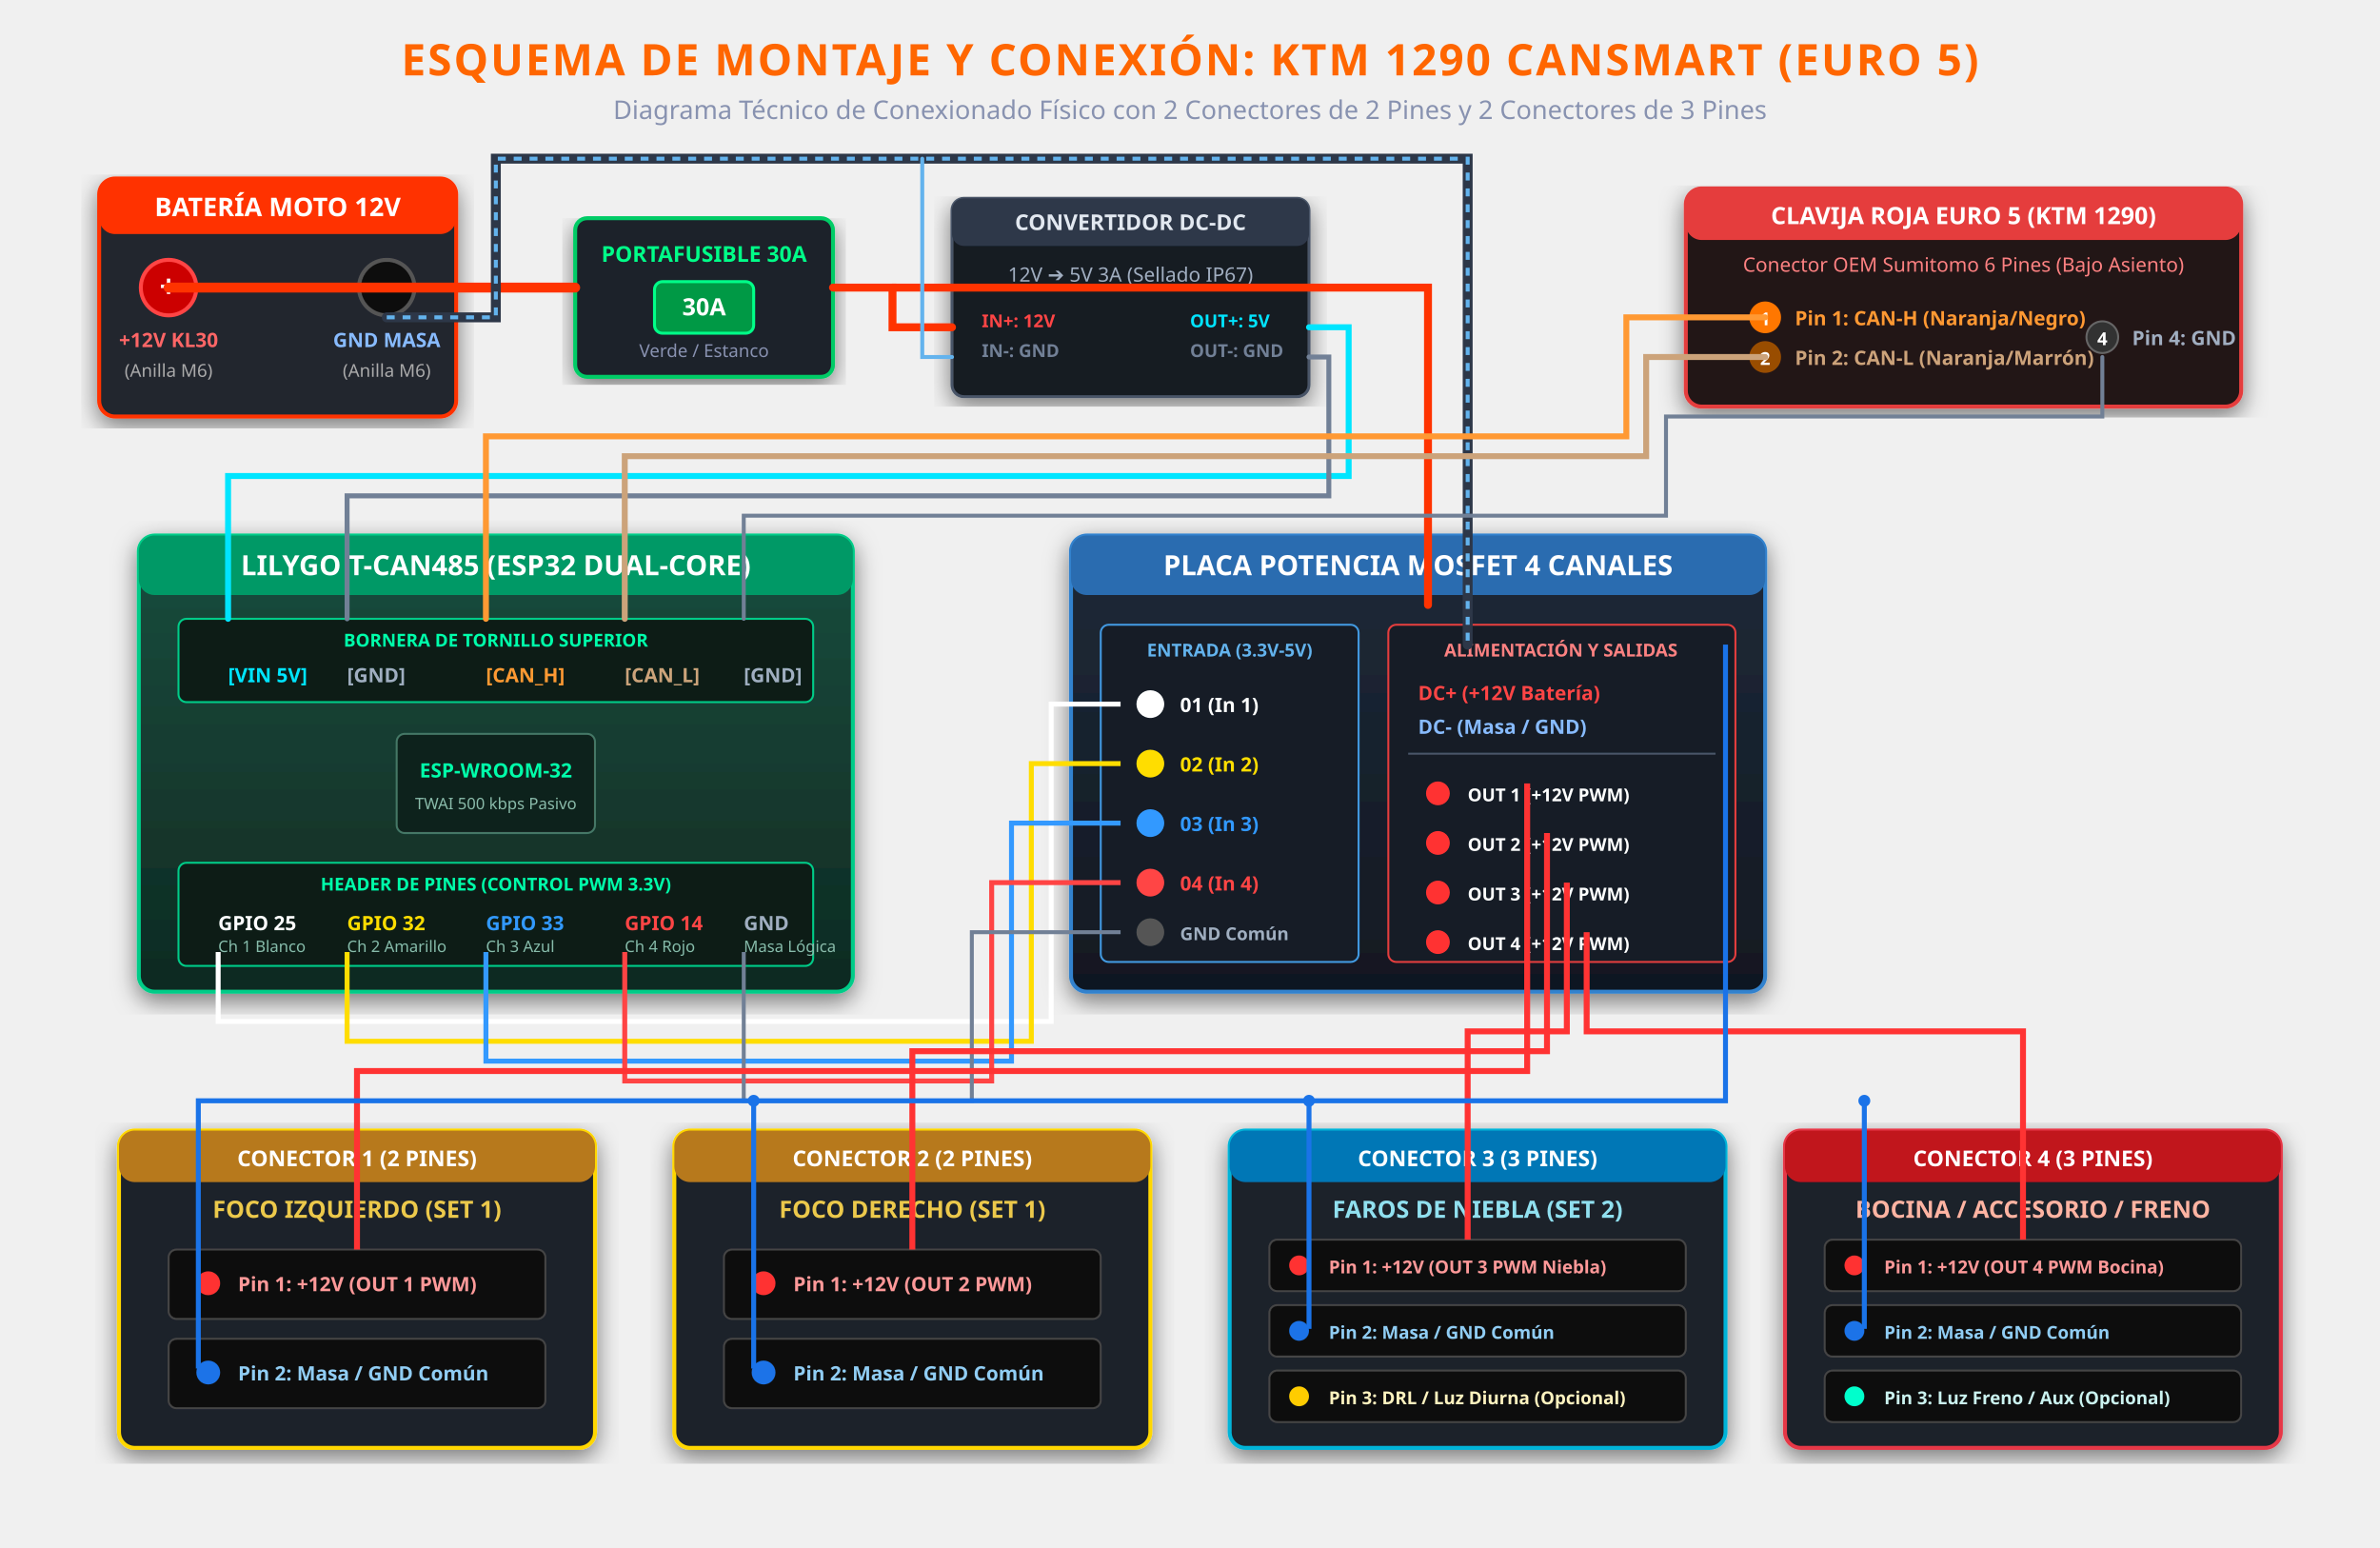
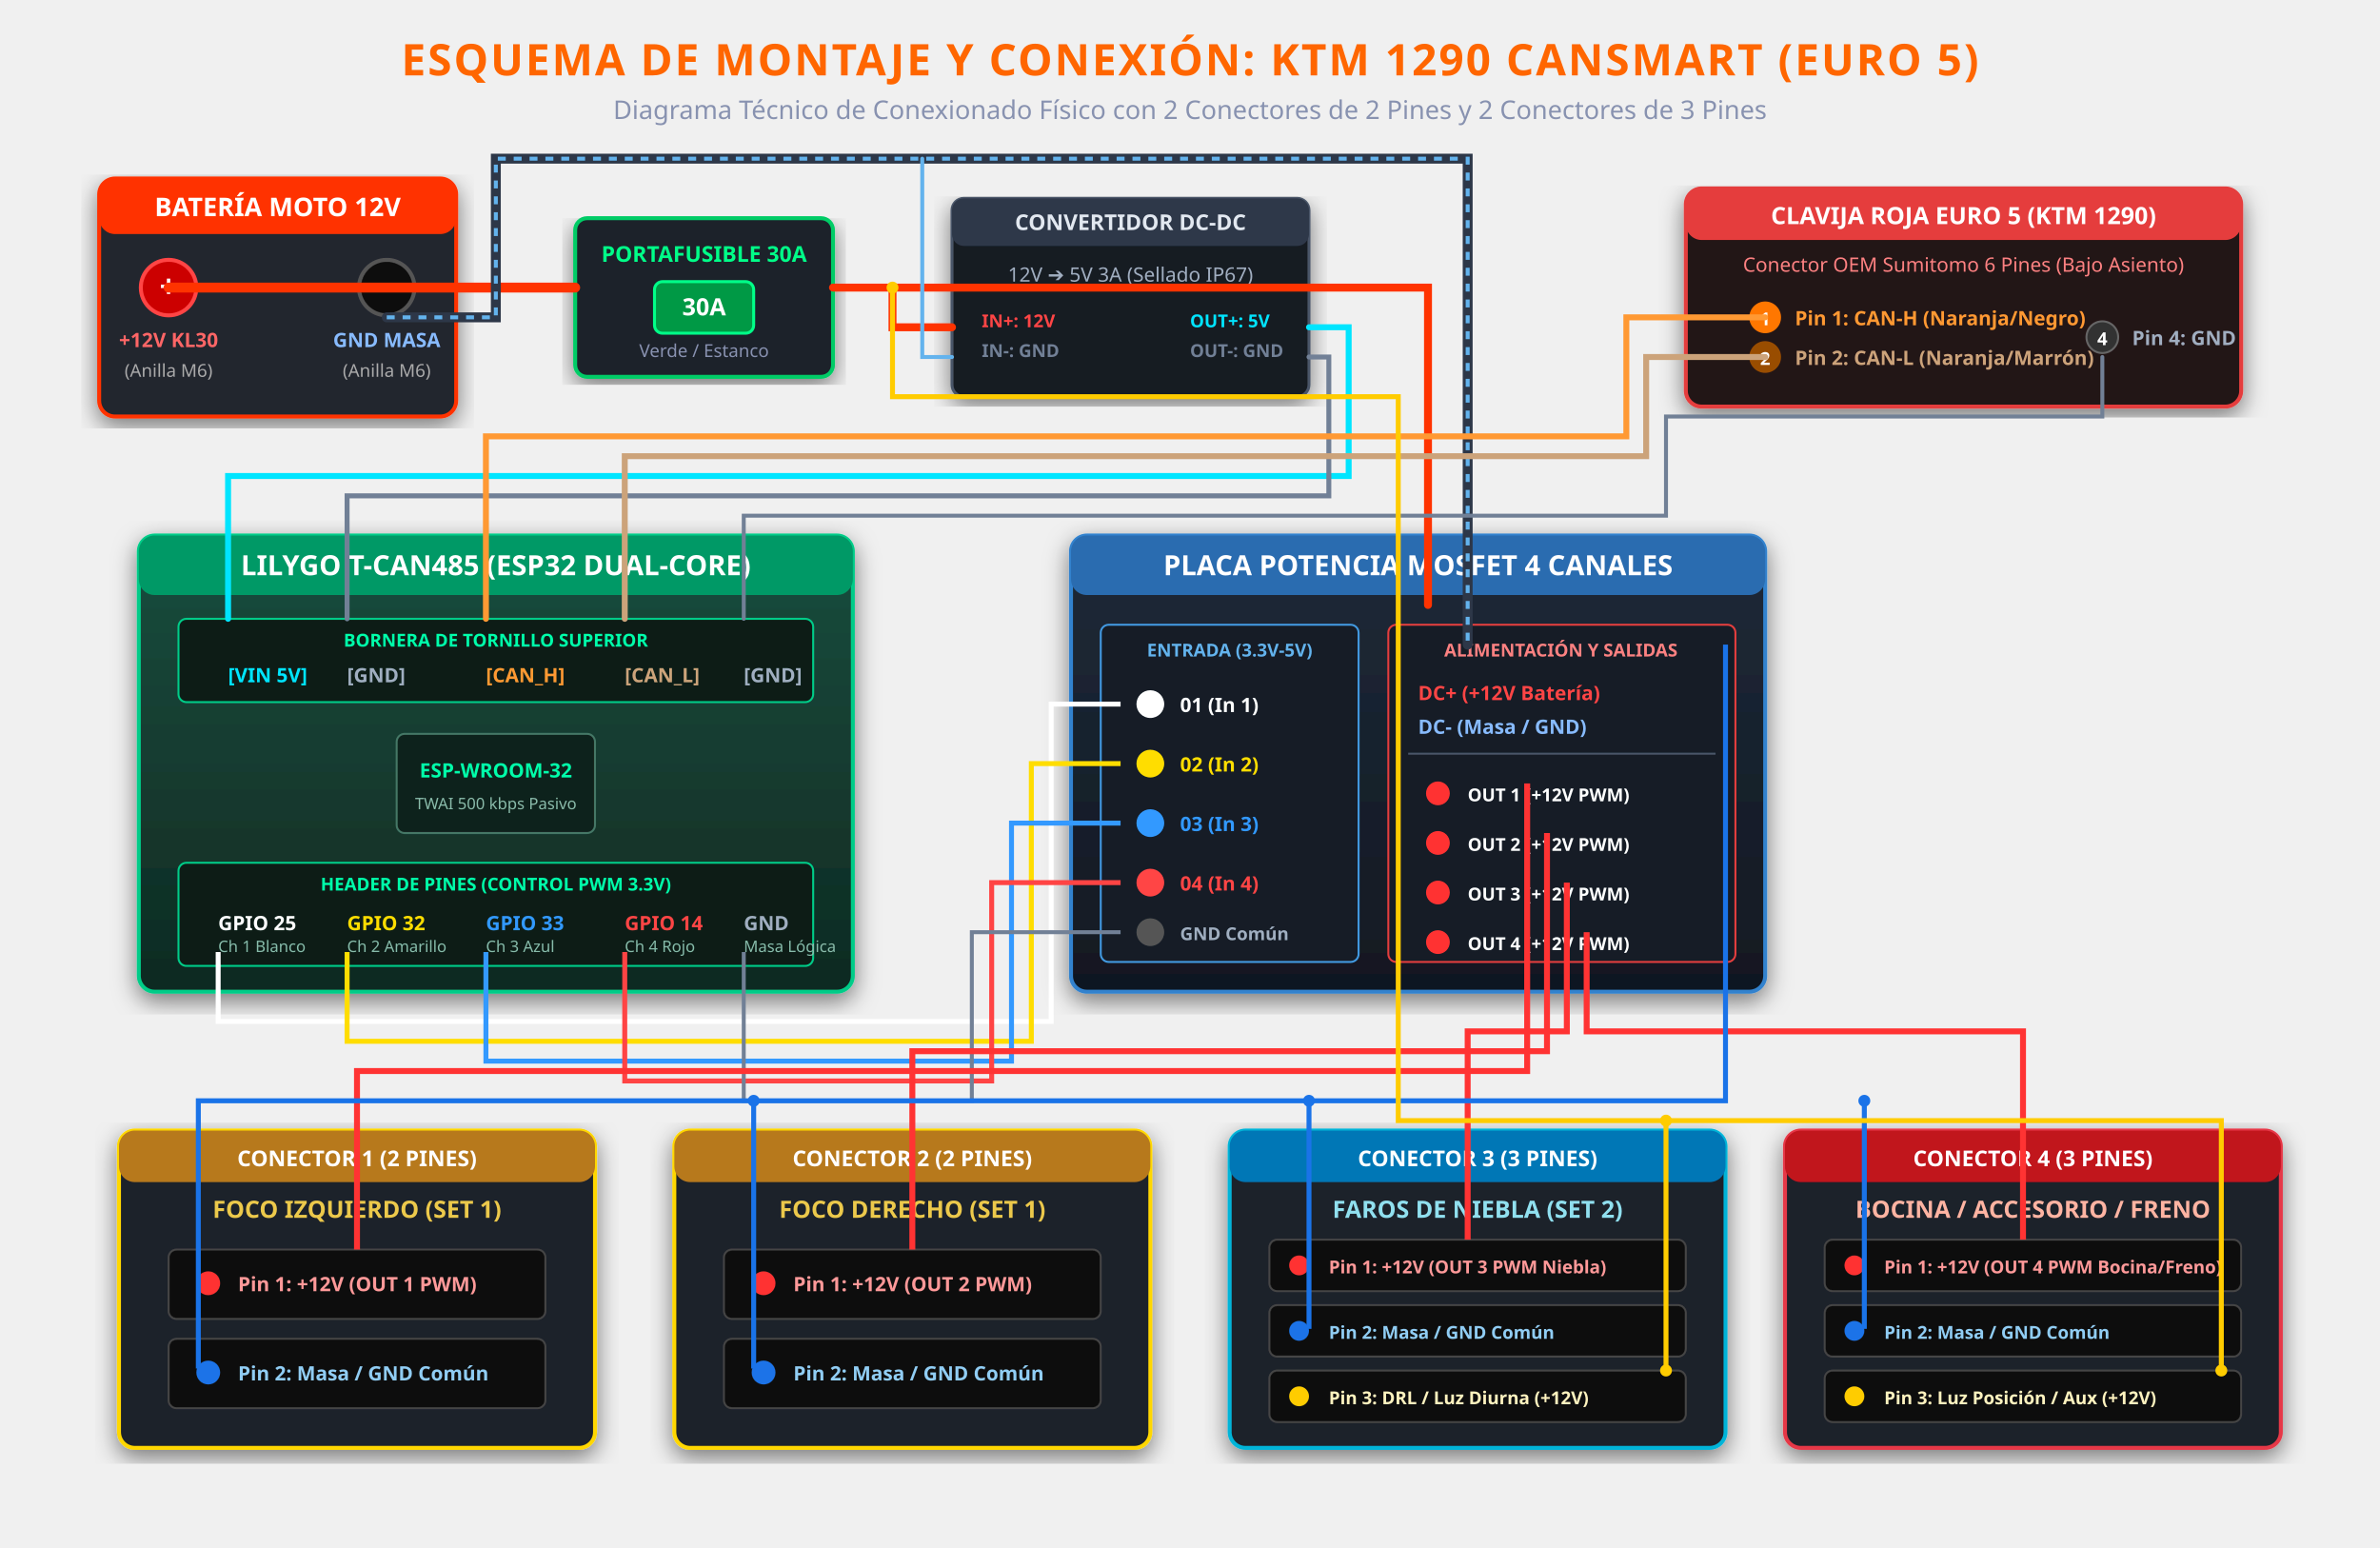
<svg xmlns="http://www.w3.org/2000/svg" viewBox="0 0 1200 780" width="100%" height="100%" style="background:#16171d; font-family: 'Segoe UI', system-ui, -apple-system, sans-serif;">
  <defs>
    <filter id="shadow" x="-5%" y="-5%" width="110%" height="110%">
      <feDropShadow dx="0" dy="4" stdDeviation="6" flood-color="#000" flood-opacity="0.5" />
    </filter>
    <linearGradient id="gradKtm" x1="0%" y1="0%" x2="100%" y2="0%">
      <stop offset="0%" stop-color="#ff6600" />
      <stop offset="100%" stop-color="#ff3300" />
    </linearGradient>
    <linearGradient id="gradLilygo" x1="0%" y1="0%" x2="0%" y2="100%">
      <stop offset="0%" stop-color="#1b4d3e" />
      <stop offset="100%" stop-color="#0e2a22" />
    </linearGradient>
    <linearGradient id="gradMosfet" x1="0%" y1="0%" x2="0%" y2="100%">
      <stop offset="0%" stop-color="#1e2a38" />
      <stop offset="100%" stop-color="#111822" />
    </linearGradient>
  </defs>
  <text x="600" y="38" text-anchor="middle" fill="#ff6600" font-size="22" font-weight="bold" letter-spacing="1">ESQUEMA DE MONTAJE Y CONEXIÓN: KTM 1290 CANSMART (EURO 5)</text>
  <text x="600" y="60" text-anchor="middle" fill="#8892b0" font-size="13">Diagrama Técnico de Conexionado Físico con 2 Conectores de 2 Pines y 2 Conectores de 3 Pines</text>
  <g transform="translate(50, 90)" filter="url(#shadow)">
    <rect width="180" height="120" rx="8" fill="#22252e" stroke="#ff3300" stroke-width="2" />
    <rect x="0" y="0" width="180" height="28" rx="8" fill="#ff3300" />
    <text x="90" y="19" text-anchor="middle" fill="#fff" font-size="13" font-weight="bold">BATERÍA MOTO 12V</text>
    <circle cx="35" cy="55" r="14" fill="#cc0000" stroke="#ff4444" stroke-width="2" />
    <text x="35" y="60" text-anchor="middle" fill="#fff" font-size="16" font-weight="bold">+</text>
    <text x="35" y="85" text-anchor="middle" fill="#ff6666" font-size="10" font-weight="bold">+12V KL30</text>
    <text x="35" y="100" text-anchor="middle" fill="#aaa" font-size="9">(Anilla M6)</text>
    <circle cx="145" cy="55" r="14" fill="#111" stroke="#555" stroke-width="2" />
    <text x="145" y="60" text-anchor="middle" fill="#fff" font-size="16" font-weight="bold">-</text>
    <text x="145" y="85" text-anchor="middle" fill="#88bbff" font-size="10" font-weight="bold">GND MASA</text>
    <text x="145" y="100" text-anchor="middle" fill="#aaa" font-size="9">(Anilla M6)</text>
  </g>
  <g transform="translate(290, 110)" filter="url(#shadow)">
    <rect width="130" height="80" rx="6" fill="#1c202a" stroke="#00cc66" stroke-width="2" />
    <text x="65" y="22" text-anchor="middle" fill="#00ff88" font-size="11" font-weight="bold">PORTAFUSIBLE 30A</text>
    <rect x="40" y="32" width="50" height="26" rx="4" fill="#009944" stroke="#00ff88" stroke-width="1.5" />
    <text x="65" y="49" text-anchor="middle" fill="#fff" font-size="12" font-weight="bold">30A</text>
    <text x="65" y="70" text-anchor="middle" fill="#8892b0" font-size="9">Verde / Estanco</text>
  </g>
  <g transform="translate(480, 100)" filter="url(#shadow)">
    <rect width="180" height="100" rx="6" fill="#181c24" stroke="#4a5568" stroke-width="1.5" />
    <rect x="0" y="0" width="180" height="24" rx="6" fill="#2d3748" />
    <text x="90" y="16" text-anchor="middle" fill="#e2e8f0" font-size="11" font-weight="bold">CONVERTIDOR DC-DC</text>
    <text x="90" y="42" text-anchor="middle" fill="#a0aec0" font-size="10">12V ➔ 5V 3A (Sellado IP67)</text>
    <text x="15" y="65" fill="#ff4444" font-size="9" font-weight="bold">IN+: 12V</text>
    <text x="15" y="80" fill="#718096" font-size="9" font-weight="bold">IN-: GND</text>
    <text x="120" y="65" fill="#00e5ff" font-size="9" font-weight="bold">OUT+: 5V</text>
    <text x="120" y="80" fill="#718096" font-size="9" font-weight="bold">OUT-: GND</text>
  </g>
  <g transform="translate(850, 95)" filter="url(#shadow)">
    <rect width="280" height="110" rx="8" fill="#241416" stroke="#e53e3e" stroke-width="2" />
    <rect x="0" y="0" width="280" height="26" rx="8" fill="#e53e3e" />
    <text x="140" y="18" text-anchor="middle" fill="#fff" font-size="12" font-weight="bold">CLAVIJA ROJA EURO 5 (KTM 1290)</text>
    <text x="140" y="42" text-anchor="middle" fill="#fc8181" font-size="10">Conector OEM Sumitomo 6 Pines (Bajo Asiento)</text>
    <circle cx="40" cy="65" r="8" fill="#ff7700" />
    <text x="40" y="69" text-anchor="middle" fill="#fff" font-size="9" font-weight="bold">1</text>
    <text x="55" y="69" fill="#ff9933" font-size="10" font-weight="bold">Pin 1: CAN-H (Naranja/Negro)</text>
    <circle cx="40" cy="85" r="8" fill="#994d00" />
    <text x="40" y="89" text-anchor="middle" fill="#fff" font-size="9" font-weight="bold">2</text>
    <text x="55" y="89" fill="#cca37a" font-size="10" font-weight="bold">Pin 2: CAN-L (Naranja/Marrón)</text>
    <circle cx="210" cy="75" r="8" fill="#333" stroke="#666" />
    <text x="210" y="79" text-anchor="middle" fill="#fff" font-size="9" font-weight="bold">4</text>
    <text x="225" y="79" fill="#a0aec0" font-size="10" font-weight="bold">Pin 4: GND</text>
  </g>
  <g transform="translate(70, 270)" filter="url(#shadow)">
    <rect width="360" height="230" rx="8" fill="url(#gradLilygo)" stroke="#00cc88" stroke-width="2" />
    <rect x="0" y="0" width="360" height="30" rx="8" fill="#009966" />
    <text x="180" y="20" text-anchor="middle" fill="#fff" font-size="14" font-weight="bold">LILYGO T-CAN485 (ESP32 DUAL-CORE)</text>
    <g transform="translate(20, 42)">
      <rect width="320" height="42" rx="4" fill="#0a1f18" stroke="#00cc88" stroke-width="1" />
      <text x="160" y="14" text-anchor="middle" fill="#00ffaa" font-size="9" font-weight="bold">BORNERA DE TORNILLO SUPERIOR</text>
      <text x="25" y="32" fill="#00e5ff" font-size="10" font-weight="bold">[VIN 5V]</text>
      <text x="85" y="32" fill="#a0aec0" font-size="10" font-weight="bold">[GND]</text>
      <text x="155" y="32" fill="#ff9933" font-size="10" font-weight="bold">[CAN_H]</text>
      <text x="225" y="32" fill="#cca37a" font-size="10" font-weight="bold">[CAN_L]</text>
      <text x="285" y="32" fill="#a0aec0" font-size="10" font-weight="bold">[GND]</text>
    </g>
    <rect x="130" y="100" width="100" height="50" rx="4" fill="#11221c" stroke="#447766" />
    <text x="180" y="122" text-anchor="middle" fill="#00ffaa" font-size="10" font-weight="bold">ESP-WROOM-32</text>
    <text x="180" y="138" text-anchor="middle" fill="#88bbaa" font-size="8">TWAI 500 kbps Pasivo</text>
    <g transform="translate(20, 165)">
      <rect width="320" height="52" rx="4" fill="#0a1f18" stroke="#00cc88" stroke-width="1" />
      <text x="160" y="14" text-anchor="middle" fill="#00ffaa" font-size="9" font-weight="bold">HEADER DE PINES (CONTROL PWM 3.3V)</text>
      <text x="20" y="34" fill="#ffffff" font-size="10" font-weight="bold">GPIO 25</text>
      <text x="20" y="45" fill="#88bbaa" font-size="8">Ch 1 Blanco</text>
      <text x="85" y="34" fill="#ffdd00" font-size="10" font-weight="bold">GPIO 32</text>
      <text x="85" y="45" fill="#88bbaa" font-size="8">Ch 2 Amarillo</text>
      <text x="155" y="34" fill="#3399ff" font-size="10" font-weight="bold">GPIO 33</text>
      <text x="155" y="45" fill="#88bbaa" font-size="8">Ch 3 Azul</text>
      <text x="225" y="34" fill="#ff4444" font-size="10" font-weight="bold">GPIO 14</text>
      <text x="225" y="45" fill="#88bbaa" font-size="8">Ch 4 Rojo</text>
      <text x="285" y="34" fill="#a0aec0" font-size="10" font-weight="bold">GND</text>
      <text x="285" y="45" fill="#88bbaa" font-size="8">Masa Lógica</text>
    </g>
  </g>
  <g transform="translate(540, 270)" filter="url(#shadow)">
    <rect width="350" height="230" rx="8" fill="url(#gradMosfet)" stroke="#3182ce" stroke-width="2" />
    <rect x="0" y="0" width="350" height="30" rx="8" fill="#2b6cb0" />
    <text x="175" y="20" text-anchor="middle" fill="#fff" font-size="14" font-weight="bold">PLACA POTENCIA MOSFET 4 CANALES</text>
    <g transform="translate(15, 45)">
      <rect width="130" height="170" rx="4" fill="#131c26" stroke="#4299e1" stroke-width="1" />
      <text x="65" y="16" text-anchor="middle" fill="#63b3ed" font-size="9" font-weight="bold">ENTRADA (3.3V-5V)</text>
      <circle cx="25" cy="40" r="7" fill="#fff" />
      <text x="40" y="44" fill="#fff" font-size="10" font-weight="bold">01 (In 1)</text>
      <circle cx="25" cy="70" r="7" fill="#ffdd00" />
      <text x="40" y="74" fill="#ffdd00" font-size="10" font-weight="bold">02 (In 2)</text>
      <circle cx="25" cy="100" r="7" fill="#3399ff" />
      <text x="40" y="104" fill="#3399ff" font-size="10" font-weight="bold">03 (In 3)</text>
      <circle cx="25" cy="130" r="7" fill="#ff4444" />
      <text x="40" y="134" fill="#ff4444" font-size="10" font-weight="bold">04 (In 4)</text>
      <circle cx="25" cy="155" r="7" fill="#555" />
      <text x="40" y="159" fill="#a0aec0" font-size="9" font-weight="bold">GND Común</text>
    </g>
    <g transform="translate(160, 45)">
      <rect width="175" height="170" rx="4" fill="#131c26" stroke="#e53e3e" stroke-width="1" />
      <text x="87" y="16" text-anchor="middle" fill="#fc8181" font-size="9" font-weight="bold">ALIMENTACIÓN Y SALIDAS</text>
      <text x="15" y="38" fill="#ff4444" font-size="10" font-weight="bold">DC+ (+12V Batería)</text>
      <text x="15" y="55" fill="#88bbff" font-size="10" font-weight="bold">DC- (Masa / GND)</text>
      <line x1="10" y1="65" x2="165" y2="65" stroke="#4a5568" stroke-width="1" />
      <circle cx="25" cy="85" r="6" fill="#ff3333" />
      <text x="40" y="89" fill="#fff" font-size="9" font-weight="bold">OUT 1 (+12V PWM)</text>
      <circle cx="25" cy="110" r="6" fill="#ff3333" />
      <text x="40" y="114" fill="#fff" font-size="9" font-weight="bold">OUT 2 (+12V PWM)</text>
      <circle cx="25" cy="135" r="6" fill="#ff3333" />
      <text x="40" y="139" fill="#fff" font-size="9" font-weight="bold">OUT 3 (+12V PWM)</text>
      <circle cx="25" cy="160" r="6" fill="#ff3333" />
      <text x="40" y="164" fill="#fff" font-size="9" font-weight="bold">OUT 4 (+12V PWM)</text>
    </g>
  </g>
  <g transform="translate(60, 570)" filter="url(#shadow)">
    <rect width="240" height="160" rx="8" fill="#1c202a" stroke="#ffd700" stroke-width="2" />
    <rect x="0" y="0" width="240" height="26" rx="8" fill="#b7791f" />
    <text x="120" y="18" text-anchor="middle" fill="#fff" font-size="11" font-weight="bold">CONECTOR 1 (2 PINES)</text>
    <text x="120" y="44" text-anchor="middle" fill="#ecc94b" font-size="12" font-weight="bold">FOCO IZQUIERDO (SET 1)</text>
    <rect x="25" y="60" width="190" height="35" rx="4" fill="#111" stroke="#444" />
    <circle cx="45" cy="77" r="6" fill="#ff3333" />
    <text x="60" y="81" fill="#ff9999" font-size="10" font-weight="bold">Pin 1: +12V (OUT 1 PWM)</text>
    <rect x="25" y="105" width="190" height="35" rx="4" fill="#111" stroke="#444" />
    <circle cx="45" cy="122" r="6" fill="#1a73e8" />
    <text x="60" y="126" fill="#90cdf4" font-size="10" font-weight="bold">Pin 2: Masa / GND Común</text>
  </g>
  <g transform="translate(340, 570)" filter="url(#shadow)">
    <rect width="240" height="160" rx="8" fill="#1c202a" stroke="#ffd700" stroke-width="2" />
    <rect x="0" y="0" width="240" height="26" rx="8" fill="#b7791f" />
    <text x="120" y="18" text-anchor="middle" fill="#fff" font-size="11" font-weight="bold">CONECTOR 2 (2 PINES)</text>
    <text x="120" y="44" text-anchor="middle" fill="#ecc94b" font-size="12" font-weight="bold">FOCO DERECHO (SET 1)</text>
    <rect x="25" y="60" width="190" height="35" rx="4" fill="#111" stroke="#444" />
    <circle cx="45" cy="77" r="6" fill="#ff3333" />
    <text x="60" y="81" fill="#ff9999" font-size="10" font-weight="bold">Pin 1: +12V (OUT 2 PWM)</text>
    <rect x="25" y="105" width="190" height="35" rx="4" fill="#111" stroke="#444" />
    <circle cx="45" cy="122" r="6" fill="#1a73e8" />
    <text x="60" y="126" fill="#90cdf4" font-size="10" font-weight="bold">Pin 2: Masa / GND Común</text>
  </g>
  <g transform="translate(620, 570)" filter="url(#shadow)">
    <rect width="250" height="160" rx="8" fill="#1c202a" stroke="#00b4d8" stroke-width="2" />
    <rect x="0" y="0" width="250" height="26" rx="8" fill="#0077b6" />
    <text x="125" y="18" text-anchor="middle" fill="#fff" font-size="11" font-weight="bold">CONECTOR 3 (3 PINES)</text>
    <text x="125" y="44" text-anchor="middle" fill="#90e0ef" font-size="12" font-weight="bold">FAROS DE NIEBLA (SET 2)</text>
    <rect x="20" y="55" width="210" height="26" rx="4" fill="#111" stroke="#444" />
    <circle cx="35" cy="68" r="5" fill="#ff3333" />
    <text x="50" y="72" fill="#ff9999" font-size="9" font-weight="bold">Pin 1: +12V (OUT 3 PWM Niebla)</text>
    <rect x="20" y="88" width="210" height="26" rx="4" fill="#111" stroke="#444" />
    <circle cx="35" cy="101" r="5" fill="#1a73e8" />
    <text x="50" y="105" fill="#90cdf4" font-size="9" font-weight="bold">Pin 2: Masa / GND Común</text>
    <rect x="20" y="121" width="210" height="26" rx="4" fill="#111" stroke="#444" />
    <circle cx="35" cy="134" r="5" fill="#ffcc00" />
-     <text x="50" y="138" fill="#fff3bf" font-size="9" font-weight="bold">Pin 3: DRL / Luz Diurna (Opcional)</text>
+     <text x="50" y="138" fill="#fff3bf" font-size="9" font-weight="bold">Pin 3: DRL / Luz Diurna (+12V)</text>
  </g>
  <g transform="translate(900, 570)" filter="url(#shadow)">
    <rect width="250" height="160" rx="8" fill="#1c202a" stroke="#e63946" stroke-width="2" />
    <rect x="0" y="0" width="250" height="26" rx="8" fill="#c1121f" />
    <text x="125" y="18" text-anchor="middle" fill="#fff" font-size="11" font-weight="bold">CONECTOR 4 (3 PINES)</text>
    <text x="125" y="44" text-anchor="middle" fill="#ffb4a2" font-size="12" font-weight="bold">BOCINA / ACCESORIO / FRENO</text>
    <rect x="20" y="55" width="210" height="26" rx="4" fill="#111" stroke="#444" />
    <circle cx="35" cy="68" r="5" fill="#ff3333" />
-     <text x="50" y="72" fill="#ff9999" font-size="9" font-weight="bold">Pin 1: +12V (OUT 4 PWM Bocina)</text>
+     <text x="50" y="72" fill="#ff9999" font-size="9" font-weight="bold">Pin 1: +12V (OUT 4 PWM Bocina/Freno)</text>
    <rect x="20" y="88" width="210" height="26" rx="4" fill="#111" stroke="#444" />
    <circle cx="35" cy="101" r="5" fill="#1a73e8" />
    <text x="50" y="105" fill="#90cdf4" font-size="9" font-weight="bold">Pin 2: Masa / GND Común</text>
    <rect x="20" y="121" width="210" height="26" rx="4" fill="#111" stroke="#444" />
-     <circle cx="35" cy="134" r="5" fill="#00ffcc" />
-     <text x="50" y="138" fill="#cbf3f0" font-size="9" font-weight="bold">Pin 3: Luz Freno / Aux (Opcional)</text>
+     <circle cx="35" cy="134" r="5" fill="#ffcc00" />
+     <text x="50" y="138" fill="#fff3bf" font-size="9" font-weight="bold">Pin 3: Luz Posición / Aux (+12V)</text>
  </g>
  <path d="M 85 145 L 290 145" fill="none" stroke="#ff3300" stroke-width="5" stroke-linecap="round" />
  <path d="M 420 145 L 450 145 L 450 165 L 480 165" fill="none" stroke="#ff3300" stroke-width="4" stroke-linecap="round" />
  <path d="M 450 145 L 720 145 L 720 305" fill="none" stroke="#ff3300" stroke-width="4" stroke-linecap="round" />
  <path d="M 195 160 L 250 160 L 250 80 L 740 80 L 740 325" fill="none" stroke="#2d3748" stroke-width="5" stroke-linecap="round" />
  <path d="M 195 160 L 250 160 L 250 80 L 740 80 L 740 325" fill="none" stroke="#63b3ed" stroke-width="2" stroke-dasharray="4,4" />
  <path d="M 465 80 L 465 180 L 480 180" fill="none" stroke="#63b3ed" stroke-width="2" stroke-linecap="round" />
  <path d="M 660 165 L 680 165 L 680 240 L 115 240 L 115 312" fill="none" stroke="#00e5ff" stroke-width="3" stroke-linecap="round" />
  <path d="M 660 180 L 670 180 L 670 250 L 175 250 L 175 312" fill="none" stroke="#718096" stroke-width="2.5" stroke-linecap="round" />
  <path d="M 890 160 L 820 160 L 820 220 L 245 220 L 245 312" fill="none" stroke="#ff9933" stroke-width="3" stroke-linecap="round" />
  <path d="M 890 180 L 830 180 L 830 230 L 315 230 L 315 312" fill="none" stroke="#cca37a" stroke-width="3" stroke-linecap="round" />
  <path d="M 1060 180 L 1060 210 L 840 210 L 840 260 L 375 260 L 375 312" fill="none" stroke="#718096" stroke-width="2" stroke-linecap="round" />
  <path d="M 110 480 L 110 515 L 530 515 L 530 355 L 565 355" fill="none" stroke="#ffffff" stroke-width="2.5" />
  <path d="M 175 480 L 175 525 L 520 525 L 520 385 L 565 385" fill="none" stroke="#ffdd00" stroke-width="2.5" />
  <path d="M 245 480 L 245 535 L 510 535 L 510 415 L 565 415" fill="none" stroke="#3399ff" stroke-width="2.5" />
  <path d="M 315 480 L 315 545 L 500 545 L 500 445 L 565 445" fill="none" stroke="#ff4444" stroke-width="2.5" />
  <path d="M 375 480 L 375 555 L 490 555 L 490 470 L 565 470" fill="none" stroke="#718096" stroke-width="2" />
  <path d="M 770 395 L 770 540 L 180 540 L 180 630" fill="none" stroke="#ff3333" stroke-width="3" />
  <path d="M 780 420 L 780 530 L 460 530 L 460 630" fill="none" stroke="#ff3333" stroke-width="3" />
  <path d="M 790 445 L 790 520 L 740 520 L 740 625" fill="none" stroke="#ff3333" stroke-width="3" />
  <path d="M 800 470 L 800 520 L 1020 520 L 1020 625" fill="none" stroke="#ff3333" stroke-width="3" />
  <path d="M 870 325 L 870 555 L 100 555 L 100 690" fill="none" stroke="#1a73e8" stroke-width="2.5" />
  <circle cx="380" cy="555" r="3" fill="#1a73e8" />
  <path d="M 380 555 L 380 690" fill="none" stroke="#1a73e8" stroke-width="2.5" />
  <circle cx="660" cy="555" r="3" fill="#1a73e8" />
  <path d="M 660 555 L 660 670" fill="none" stroke="#1a73e8" stroke-width="2.5" />
  <circle cx="940" cy="555" r="3" fill="#1a73e8" />
  <path d="M 940 555 L 940 670" fill="none" stroke="#1a73e8" stroke-width="2.5" />
+   <path d="M 450 145 L 450 200 L 705 200 L 705 565 L 1120 565 L 1120 691" fill="none" stroke="#ffcc00" stroke-width="2.5" />
+   <circle cx="450" cy="145" r="3" fill="#ffcc00" />
+   <path d="M 840 565 L 840 691" fill="none" stroke="#ffcc00" stroke-width="2.5" />
+   <circle cx="840" cy="565" r="3" fill="#ffcc00" />
+   <circle cx="840" cy="691" r="3" fill="#ffcc00" />
+   <circle cx="1120" cy="691" r="3" fill="#ffcc00" />
</svg>
